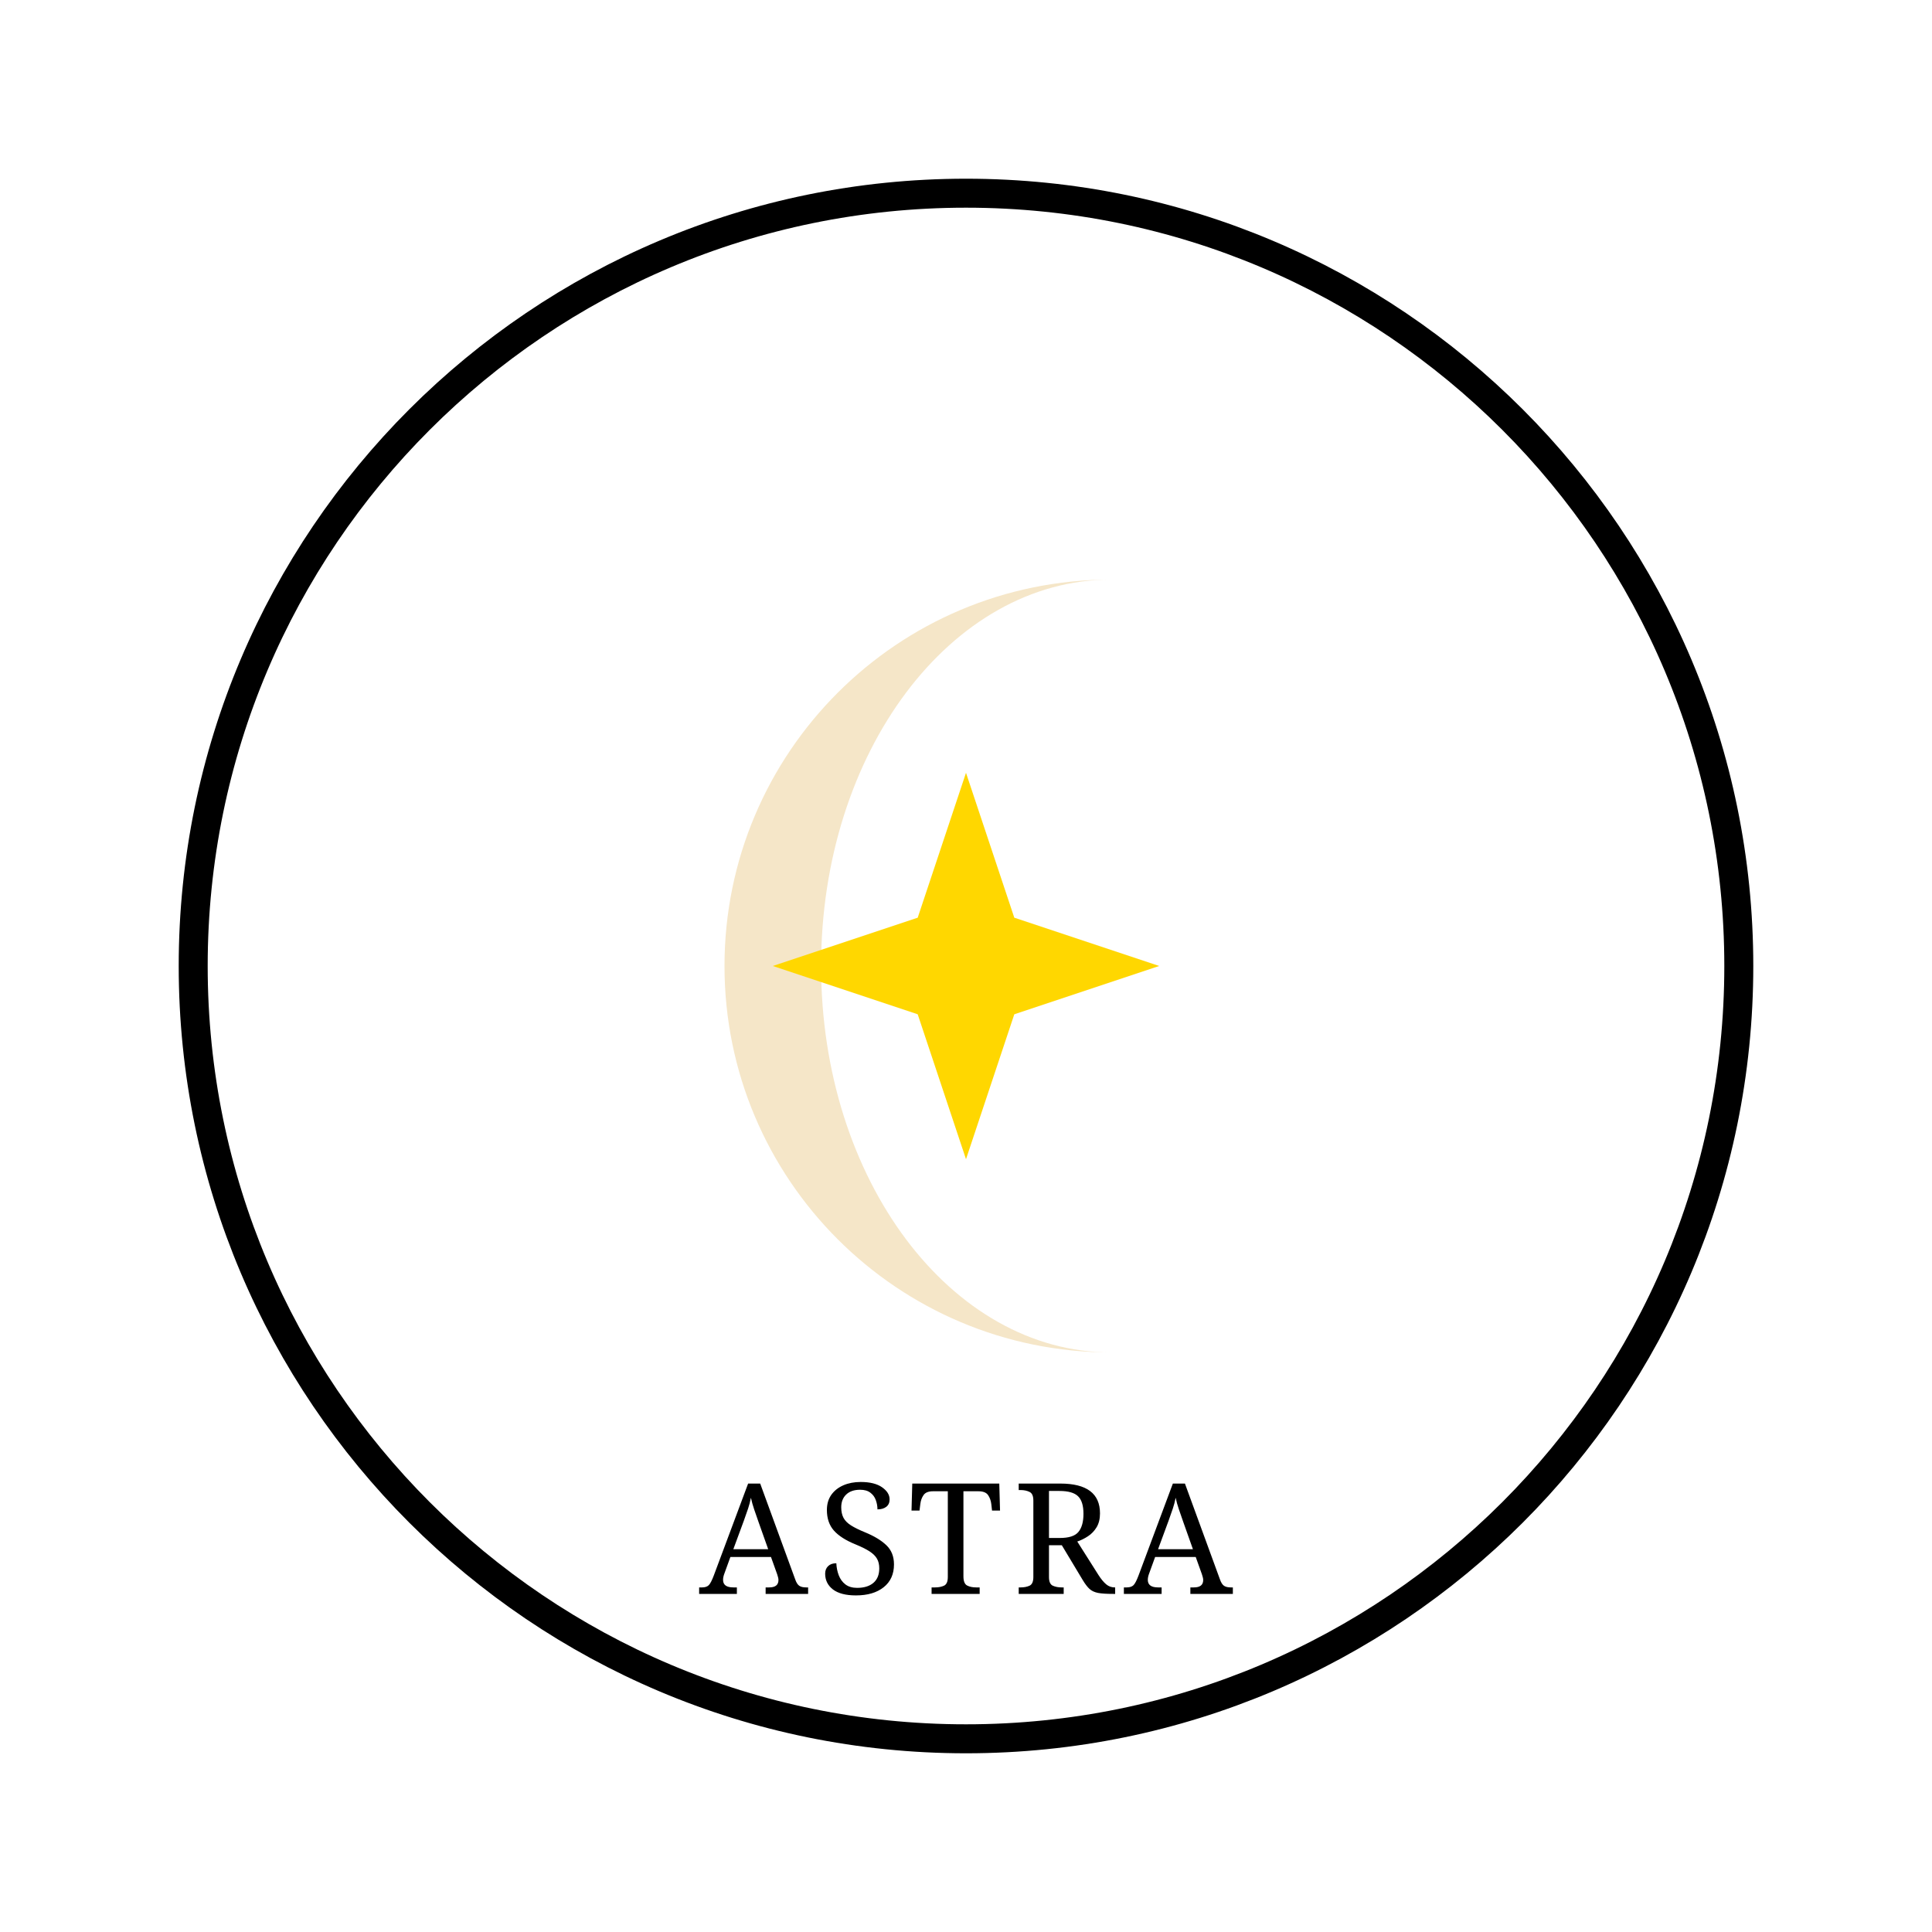
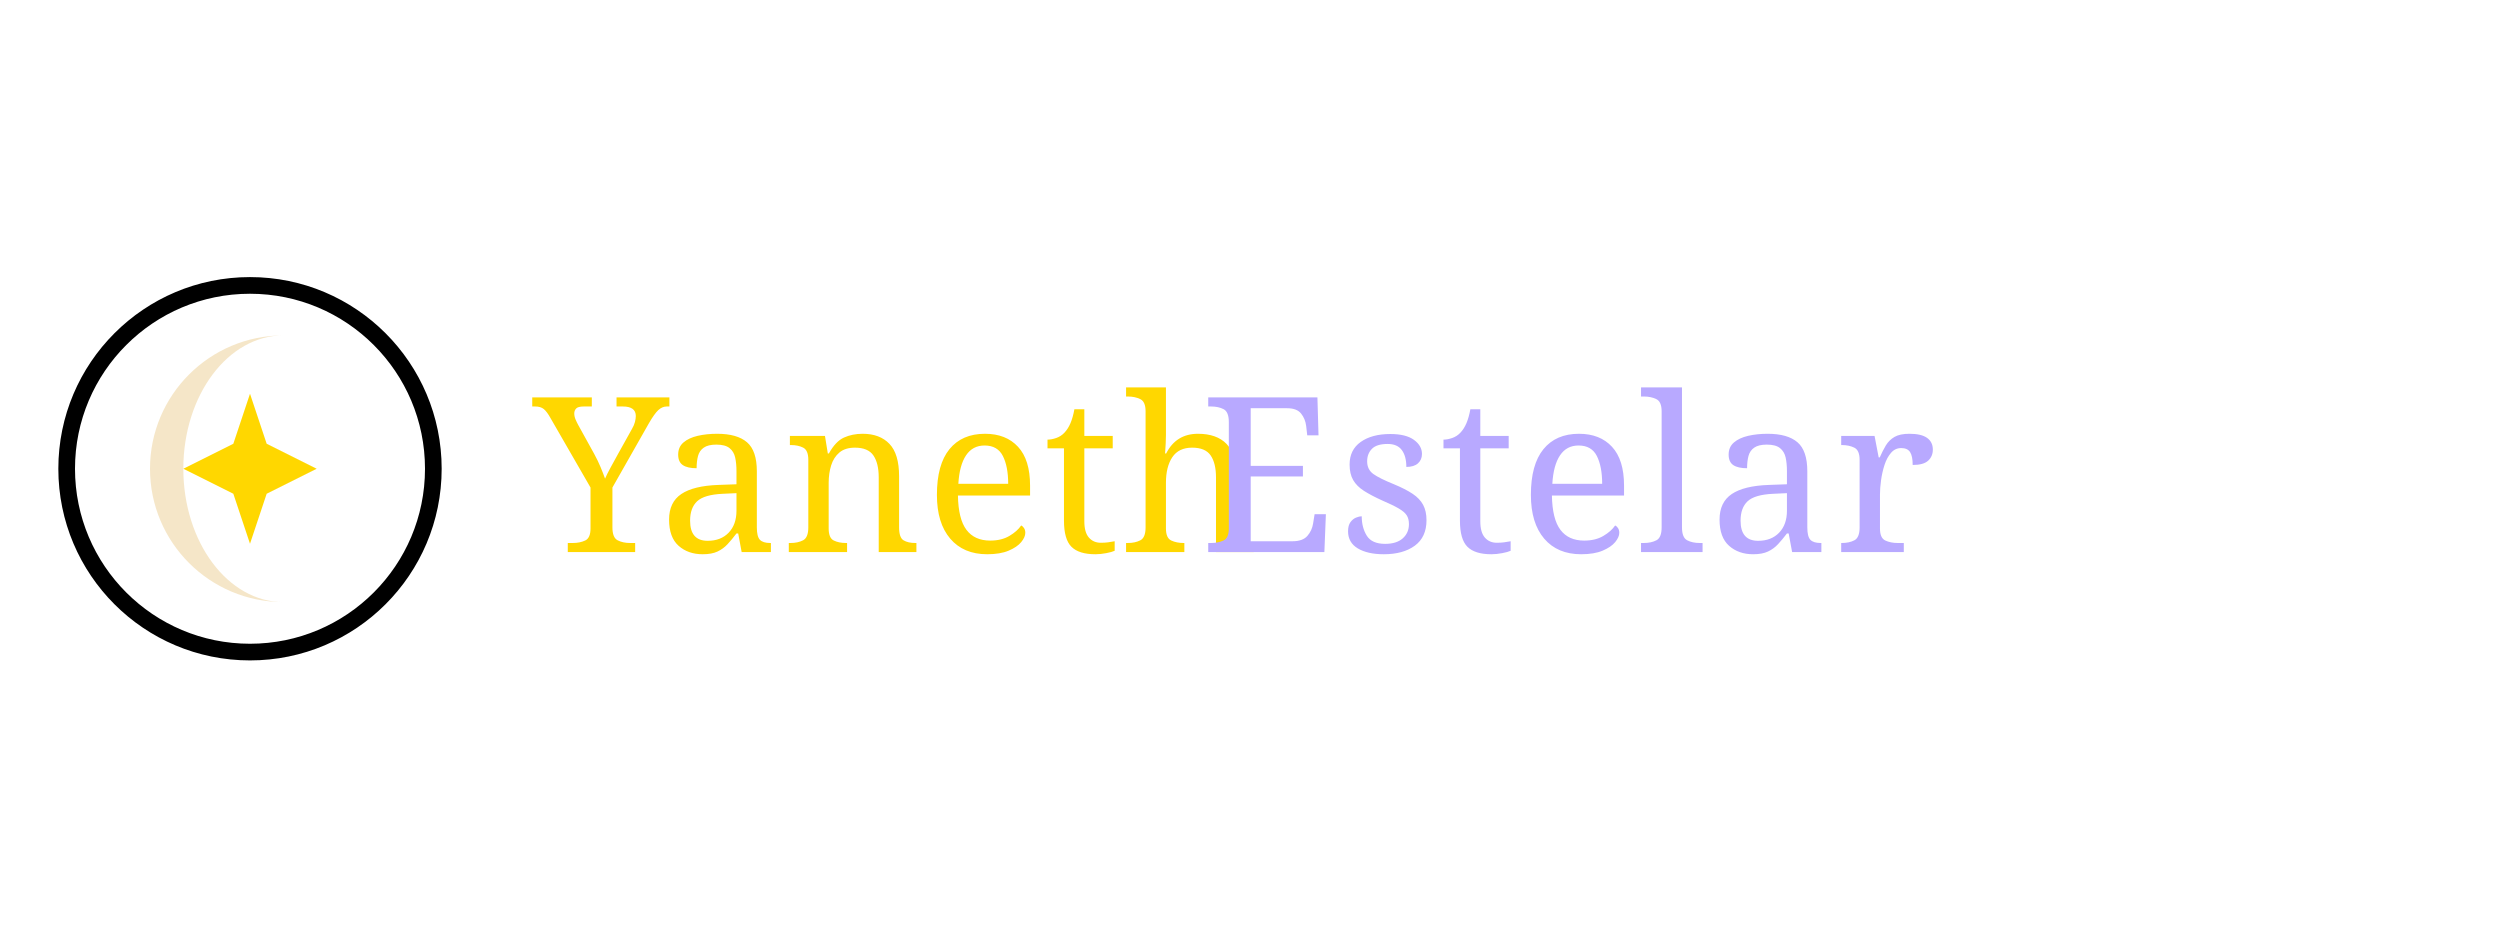
- <svg xmlns="http://www.w3.org/2000/svg" width="400" height="400" viewBox="0 0 400 400">
-   <circle cx="200" cy="200" r="160" fill="none" stroke="#000" stroke-width="6" />
-   <path d="       M230 120       A80 80 0 1 0 230 280       A60 80 0 1 1 230 120     " fill="#F5E6C8" />
-   <polygon points="       200,160       210,190       240,200       210,210       200,240       190,210       160,200       190,190     " fill="#FFD700" />
-   <text x="200" y="330" text-anchor="middle" font-size="32" font-family="serif" letter-spacing="2" fill="#000">
-     ASTRA
+ <svg xmlns="http://www.w3.org/2000/svg" width="800" height="300" viewBox="0 0 1500 300">
+   <g transform="translate(150,150)">
+     <circle cx="0" cy="0" r="110" fill="none" stroke="#000" stroke-width="10" />
+     <path d="         M20 -80         A80 80 0 1 0 20 80         A60 80 0 1 1 20 -80       " fill="#F5E6C8" />
+     <polygon points="         0,-45         10,-15         40,0         10,15         0,45         -10,15         -40,0         -10,-15       " fill="#FFD700" />
+   </g>
+   <text x="320" y="200" font-size="130" font-family="serif" fill="#FFD700" letter-spacing="1.5">
+     Yaneth
+   </text>
+   <text x="720" y="200" font-size="130" font-family="serif" fill="#B8A9FF" letter-spacing="2">
+     Estelar
  </text>
</svg>
